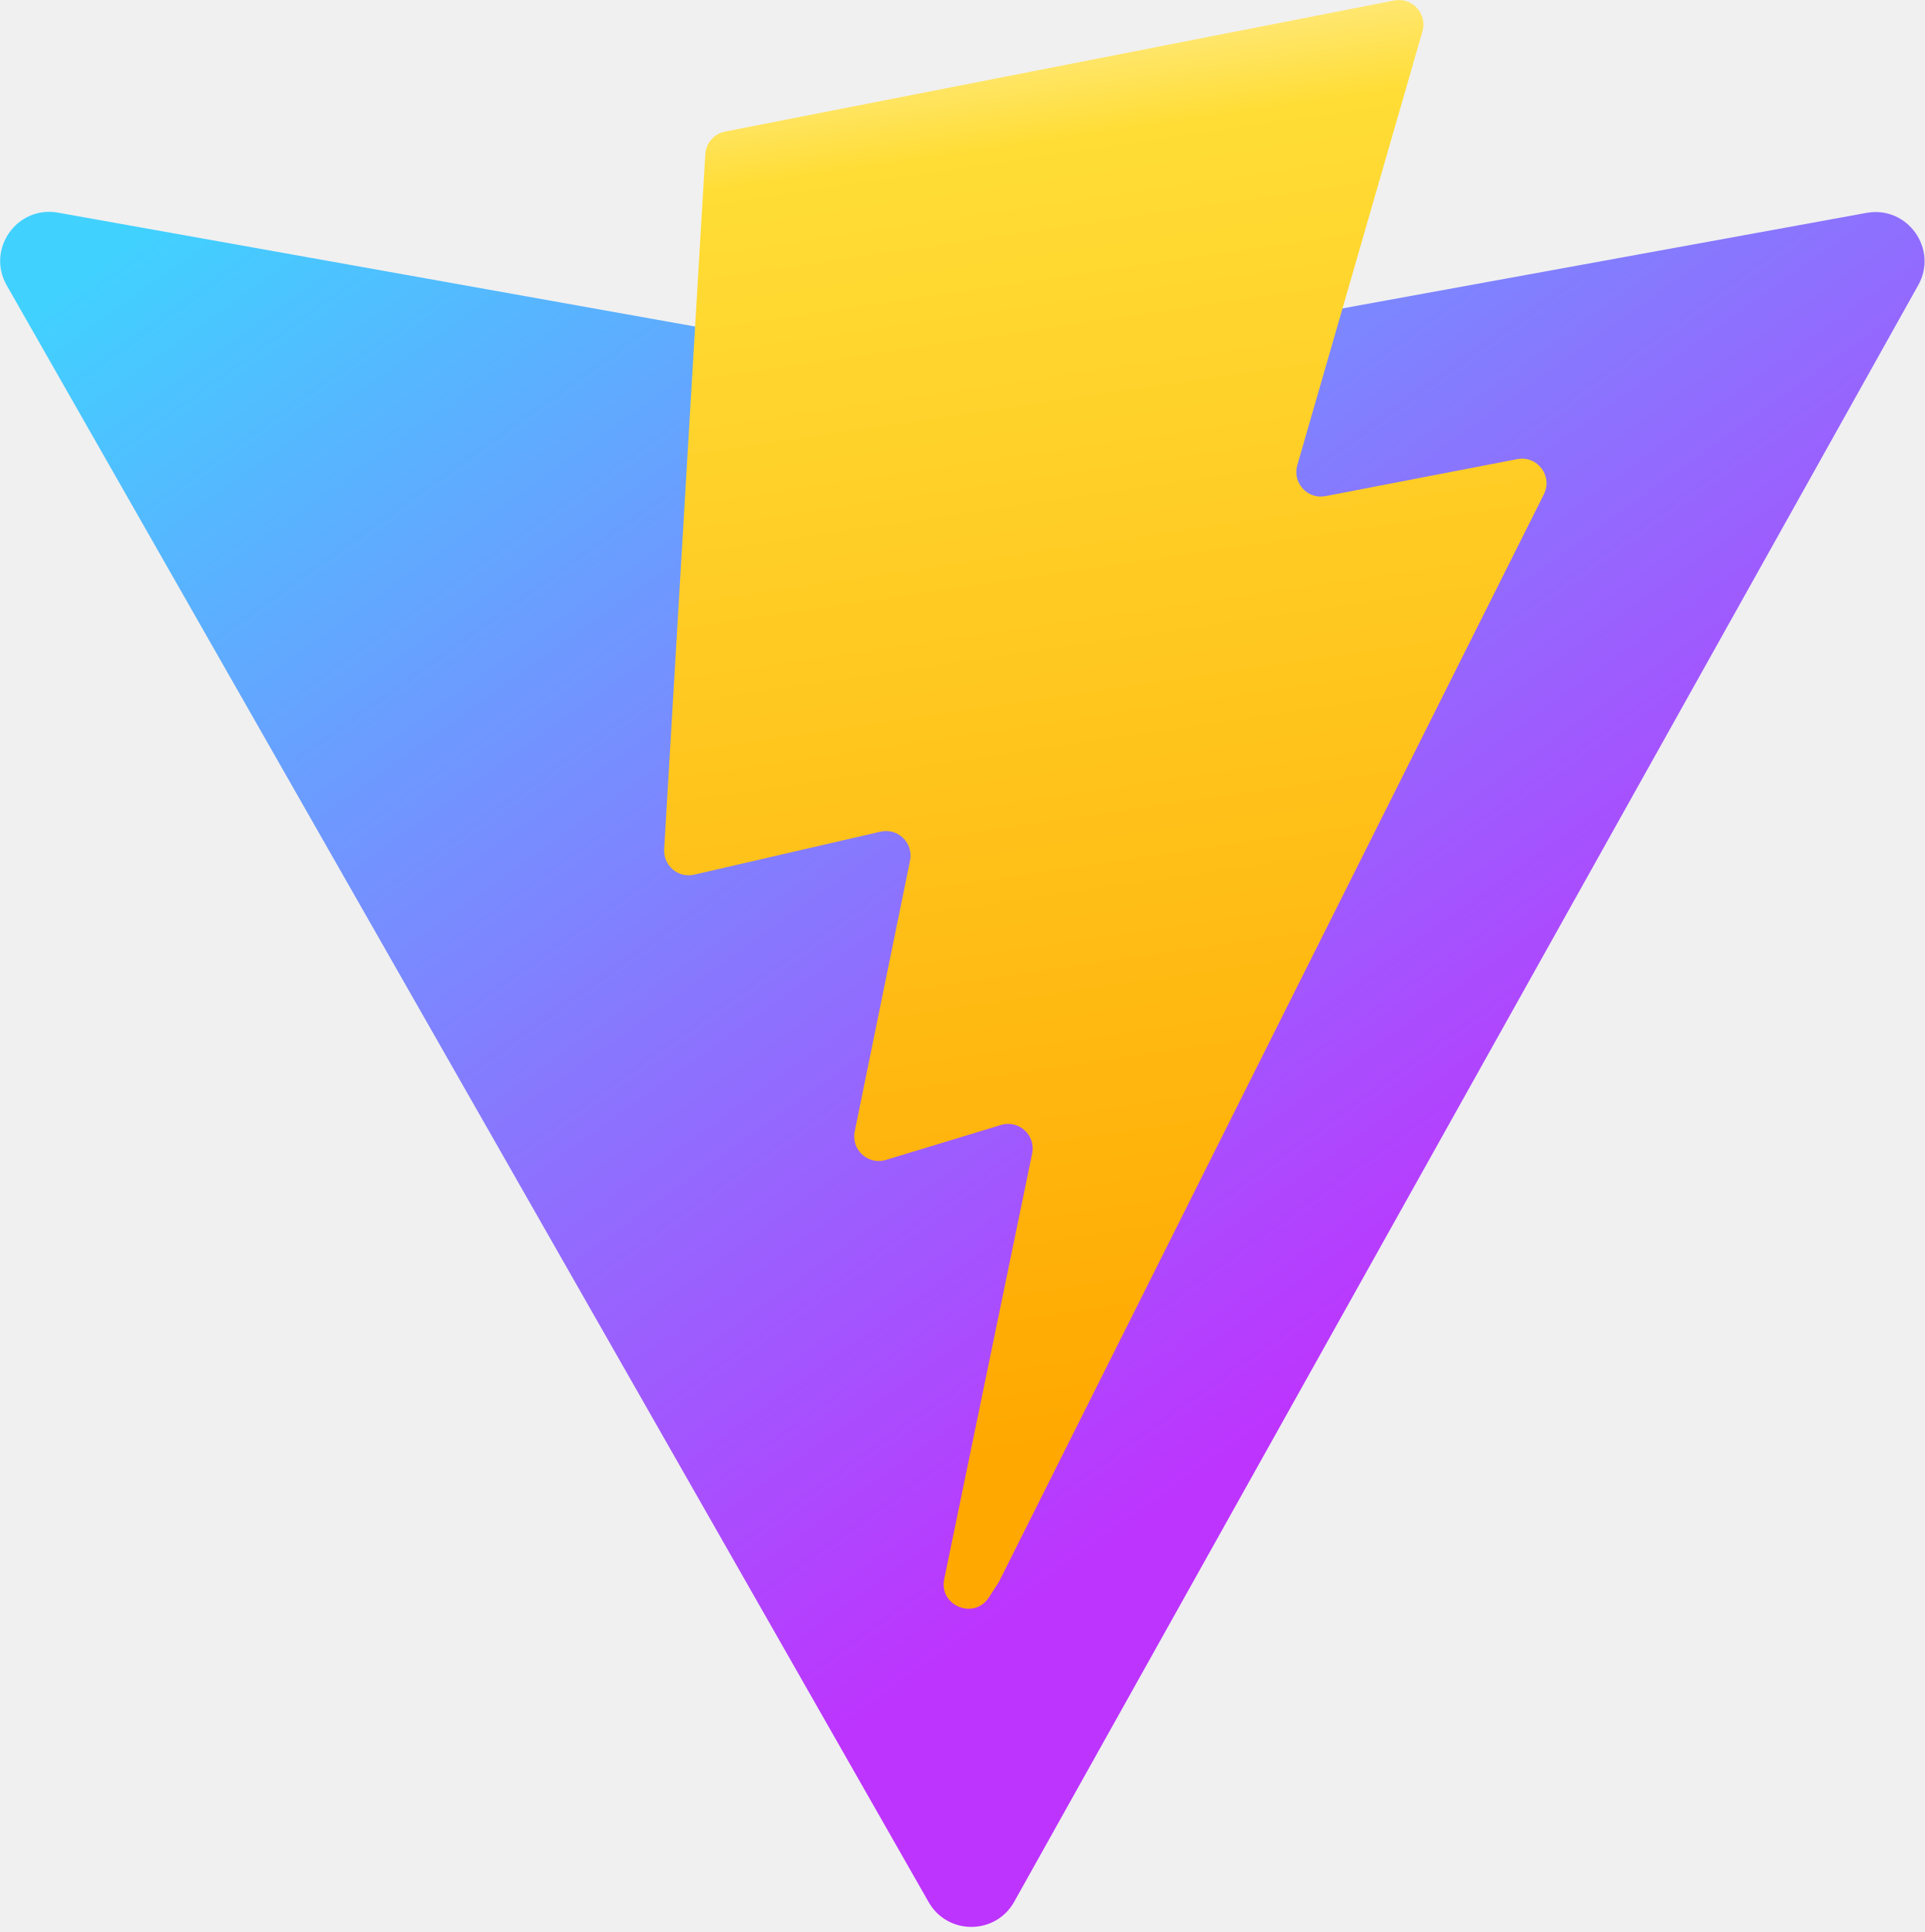
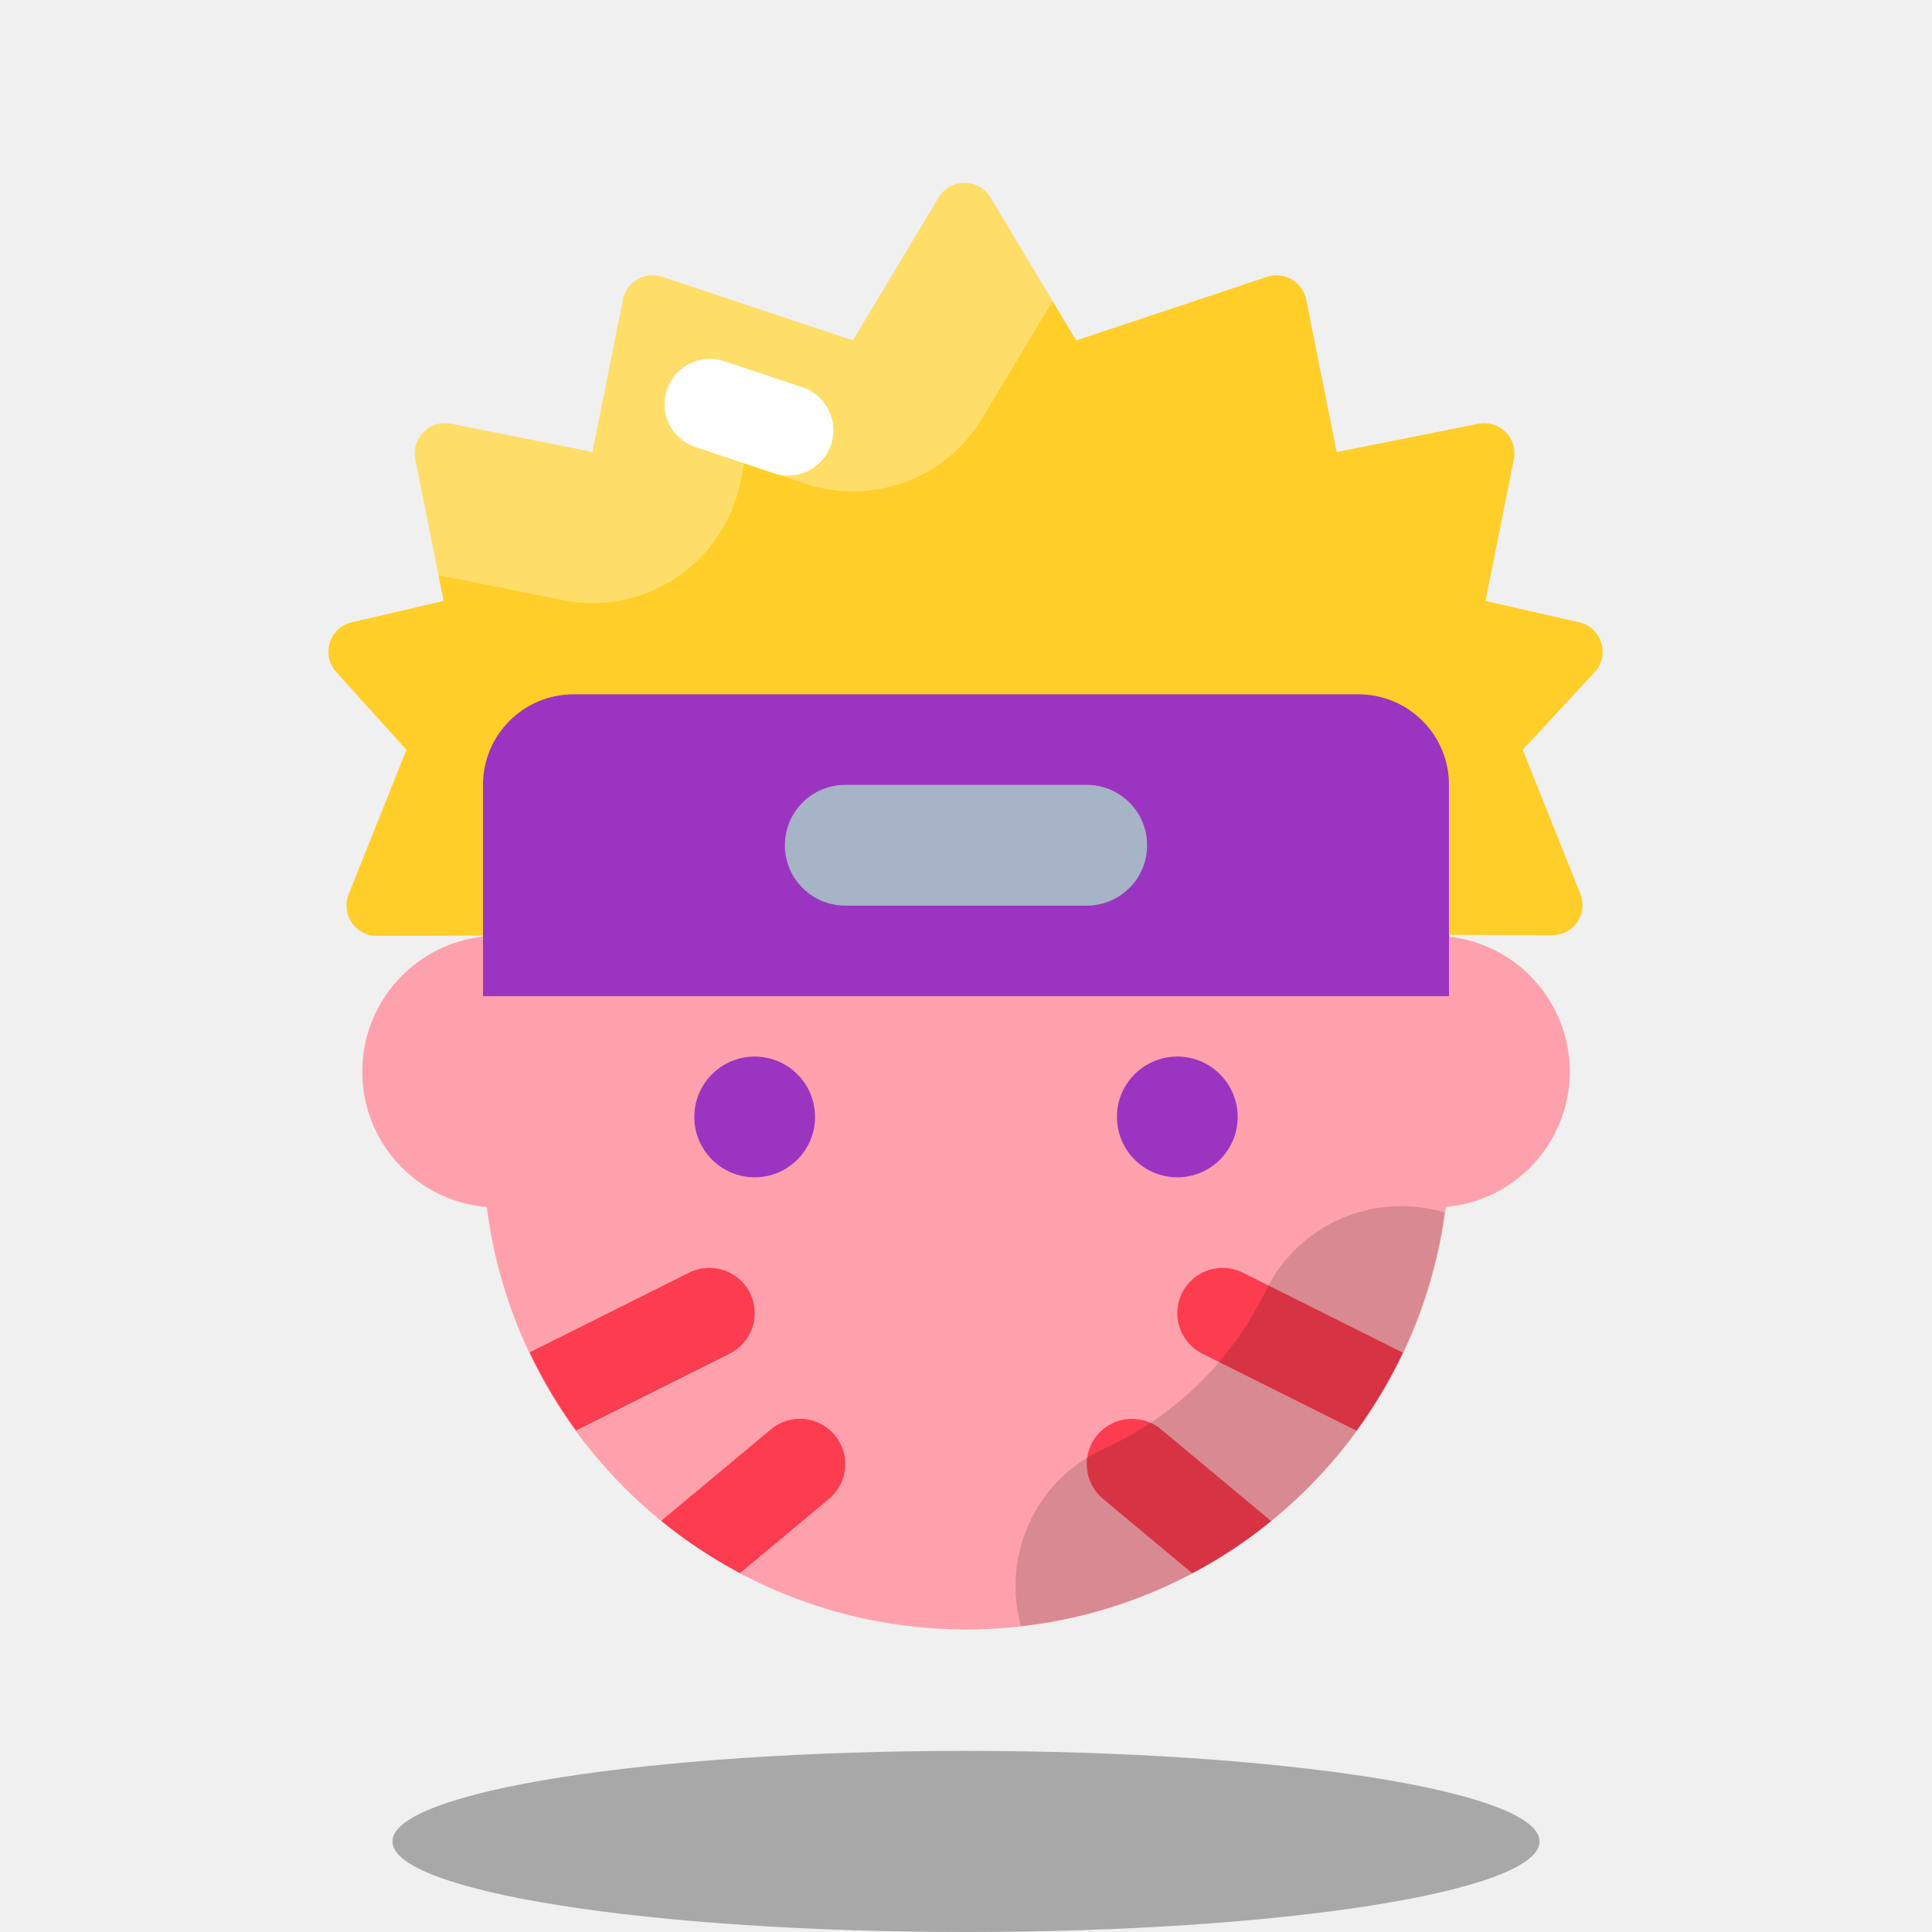
- <svg xmlns="http://www.w3.org/2000/svg" aria-hidden="true" role="img" class="iconify iconify--logos" width="31.88" height="32" preserveAspectRatio="xMidYMid meet" viewBox="0 0 256 257">
-   <defs>
-     <linearGradient id="IconifyId1813088fe1fbc01fb466" x1="-.828%" x2="57.636%" y1="7.652%" y2="78.411%">
-       <stop offset="0%" stop-color="#41D1FF" />
-       <stop offset="100%" stop-color="#BD34FE" />
-     </linearGradient>
-     <linearGradient id="IconifyId1813088fe1fbc01fb467" x1="43.376%" x2="50.316%" y1="2.242%" y2="89.03%">
-       <stop offset="0%" stop-color="#FFEA83" />
-       <stop offset="8.333%" stop-color="#FFDD35" />
-       <stop offset="100%" stop-color="#FFA800" />
-     </linearGradient>
-   </defs>
-   <path fill="url(#IconifyId1813088fe1fbc01fb466)" d="M255.153 37.938L134.897 252.976c-2.483 4.44-8.862 4.466-11.382.048L.875 37.958c-2.746-4.814 1.371-10.646 6.827-9.67l120.385 21.517a6.537 6.537 0 0 0 2.322-.004l117.867-21.483c5.438-.991 9.574 4.796 6.877 9.62Z" />
-   <path fill="url(#IconifyId1813088fe1fbc01fb467)" d="M185.432.063L96.44 17.501a3.268 3.268 0 0 0-2.634 3.014l-5.474 92.456a3.268 3.268 0 0 0 3.997 3.378l24.777-5.718c2.318-.535 4.413 1.507 3.936 3.838l-7.361 36.047c-.495 2.426 1.782 4.5 4.151 3.78l15.304-4.649c2.372-.72 4.652 1.36 4.15 3.788l-11.698 56.621c-.732 3.542 3.979 5.473 5.943 2.437l1.313-2.028l72.516-144.72c1.215-2.423-.88-5.186-3.54-4.672l-25.505 4.922c-2.396.462-4.435-1.77-3.759-4.114l16.646-57.705c.677-2.35-1.37-4.583-3.769-4.113Z" />
+ <svg xmlns="http://www.w3.org/2000/svg" x="0px" y="0px" width="64" height="64" viewBox="0 0 64 64">
+   <path fill="#ffa1ac" d="M16,27v10.966c0,8.843,7.168,16.012,16.012,16.012c8.843,0,16.012-7.168,16.012-16.012V27H16z" />
+   <ellipse cx="32" cy="61" opacity=".3" rx="19" ry="3" />
+   <circle cx="16.5" cy="35.5" r="4.5" fill="#ffa1ac" />
+   <circle cx="47.5" cy="35.5" r="4.5" fill="#ffa1ac" />
+   <path fill="#ffce29" d="M52.35,29.607l-1.908-4.77l2.381-2.567c0.523-0.564,0.24-1.484-0.511-1.655l-3.102-0.708l0.938-4.692 c0.14-0.7-0.477-1.317-1.177-1.177l-4.692,0.938l-1.01-5.052c-0.118-0.59-0.726-0.943-1.297-0.753l-6.321,2.107l-2.84-4.734 c-0.388-0.647-1.327-0.647-1.715,0l-2.84,4.734l-6.321-2.107c-0.571-0.19-1.179,0.163-1.297,0.753l-1.01,5.052l-4.692-0.938 c-0.7-0.14-1.317,0.477-1.177,1.177l0.938,4.692l-3.045,0.708c-0.742,0.173-1.026,1.079-0.516,1.644l2.328,2.578l-1.915,4.789 c-0.263,0.658,0.218,1.373,0.926,1.371c6.488-0.012,32.441-0.055,38.946-0.019C52.132,30.983,52.614,30.266,52.35,29.607z" />
+   <path fill="#9c34c2" d="M48,26c0-1.657-1.343-3-3-3H32H19c-1.657,0-3,1.343-3,3v7h32V26z" />
+   <path fill="#a7b3c7" d="M28,26h8c1.105,0,2,0.895,2,2v0c0,1.105-0.895,2-2,2h-8c-1.105,0-2-0.895-2-2v0 C26,26.895,26.895,26,28,26z" />
+   <path fill="#fd3c4f" d="M25.54,47.348l-3.637,3.031c0.808,0.659,1.682,1.238,2.61,1.731l2.948-2.457 c0.636-0.53,0.722-1.477,0.192-2.112C27.122,46.903,26.177,46.817,25.54,47.348z" />
+   <path fill="#fd3c4f" d="M38.46,47.348c-0.638-0.53-1.583-0.444-2.113,0.192c-0.53,0.636-0.444,1.582,0.192,2.112 l2.957,2.464c0.929-0.492,1.803-1.07,2.612-1.729L38.46,47.348z" />
+   <path fill="#fd3c4f" d="M24.842,42.829c-0.371-0.741-1.271-1.041-2.013-0.671l-5.282,2.641 c0.432,0.913,0.946,1.778,1.536,2.586l5.087-2.544C24.912,44.471,25.212,43.57,24.842,42.829z" />
+   <path fill="#fd3c4f" d="M41.171,42.158c-0.741-0.37-1.642-0.07-2.013,0.671c-0.37,0.741-0.07,1.642,0.671,2.013l5.104,2.552 c0.591-0.808,1.105-1.672,1.538-2.586L41.171,42.158z" />
+   <circle cx="25" cy="37" r="2" fill="#9c34c2" />
+   <circle cx="39" cy="37" r="2" fill="#9c34c2" />
+   <path fill="#fff" d="M13.759,15.215l0.768,3.841l4.12,0.824c0.325,0.064,0.653,0.097,0.98,0.097 c0.98,0,1.946-0.288,2.773-0.84c1.104-0.735,1.87-1.879,2.129-3.18l0.122-0.608l2.022,0.674c2.223,0.741,4.664-0.162,5.869-2.171 l2.326-3.876l-2.058-3.43c-0.388-0.647-1.327-0.647-1.715,0l-2.84,4.734l-6.321-2.107c-0.571-0.19-1.179,0.163-1.297,0.753 l-1.01,5.052l-4.692-0.938C14.236,13.898,13.619,14.515,13.759,15.215z" opacity=".3" />
+   <path d="M47.855,40.165c-2.308-0.691-4.84,0.357-5.925,2.595c-1.124,2.316-3.031,4.178-5.372,5.239 c-2.269,1.03-3.38,3.541-2.74,5.87C41.083,53.053,46.862,47.376,47.855,40.165z" opacity=".15" />
+   <line x1="23.515" x2="26.107" y1="13.388" y2="14.252" fill="none" stroke="#fff" stroke-linecap="round" stroke-linejoin="round" stroke-miterlimit="10" stroke-width="3" />
</svg>
